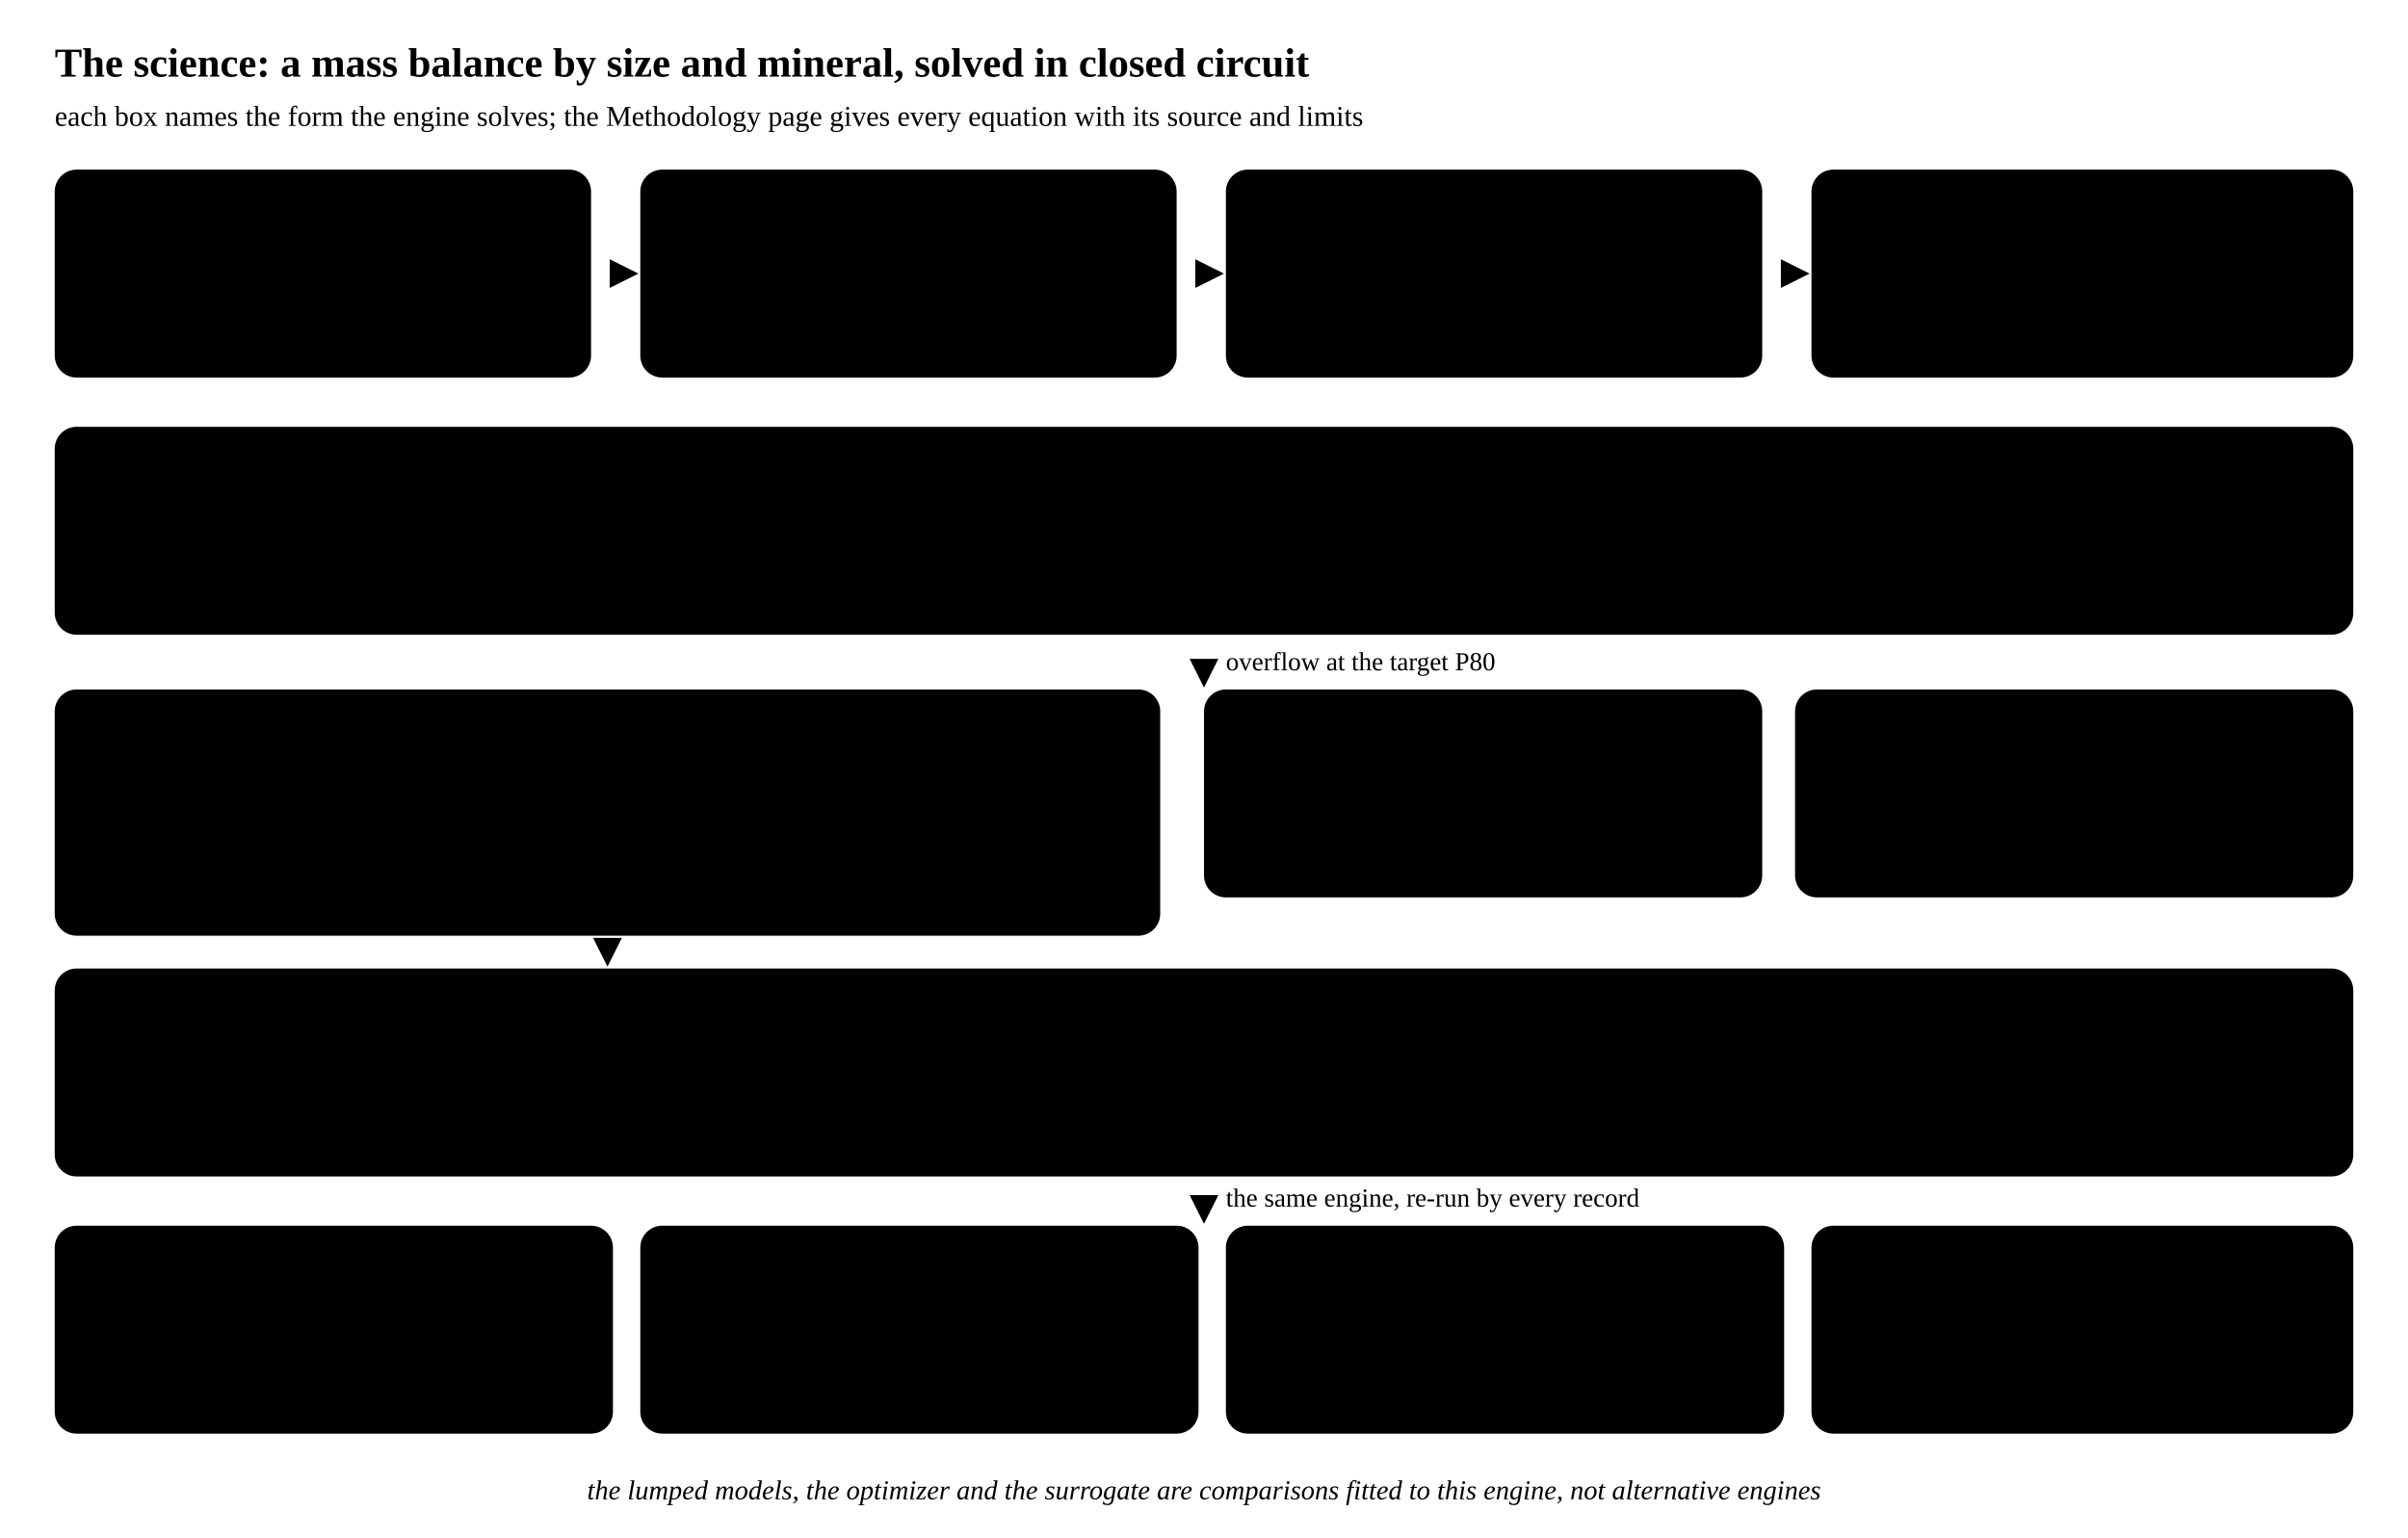
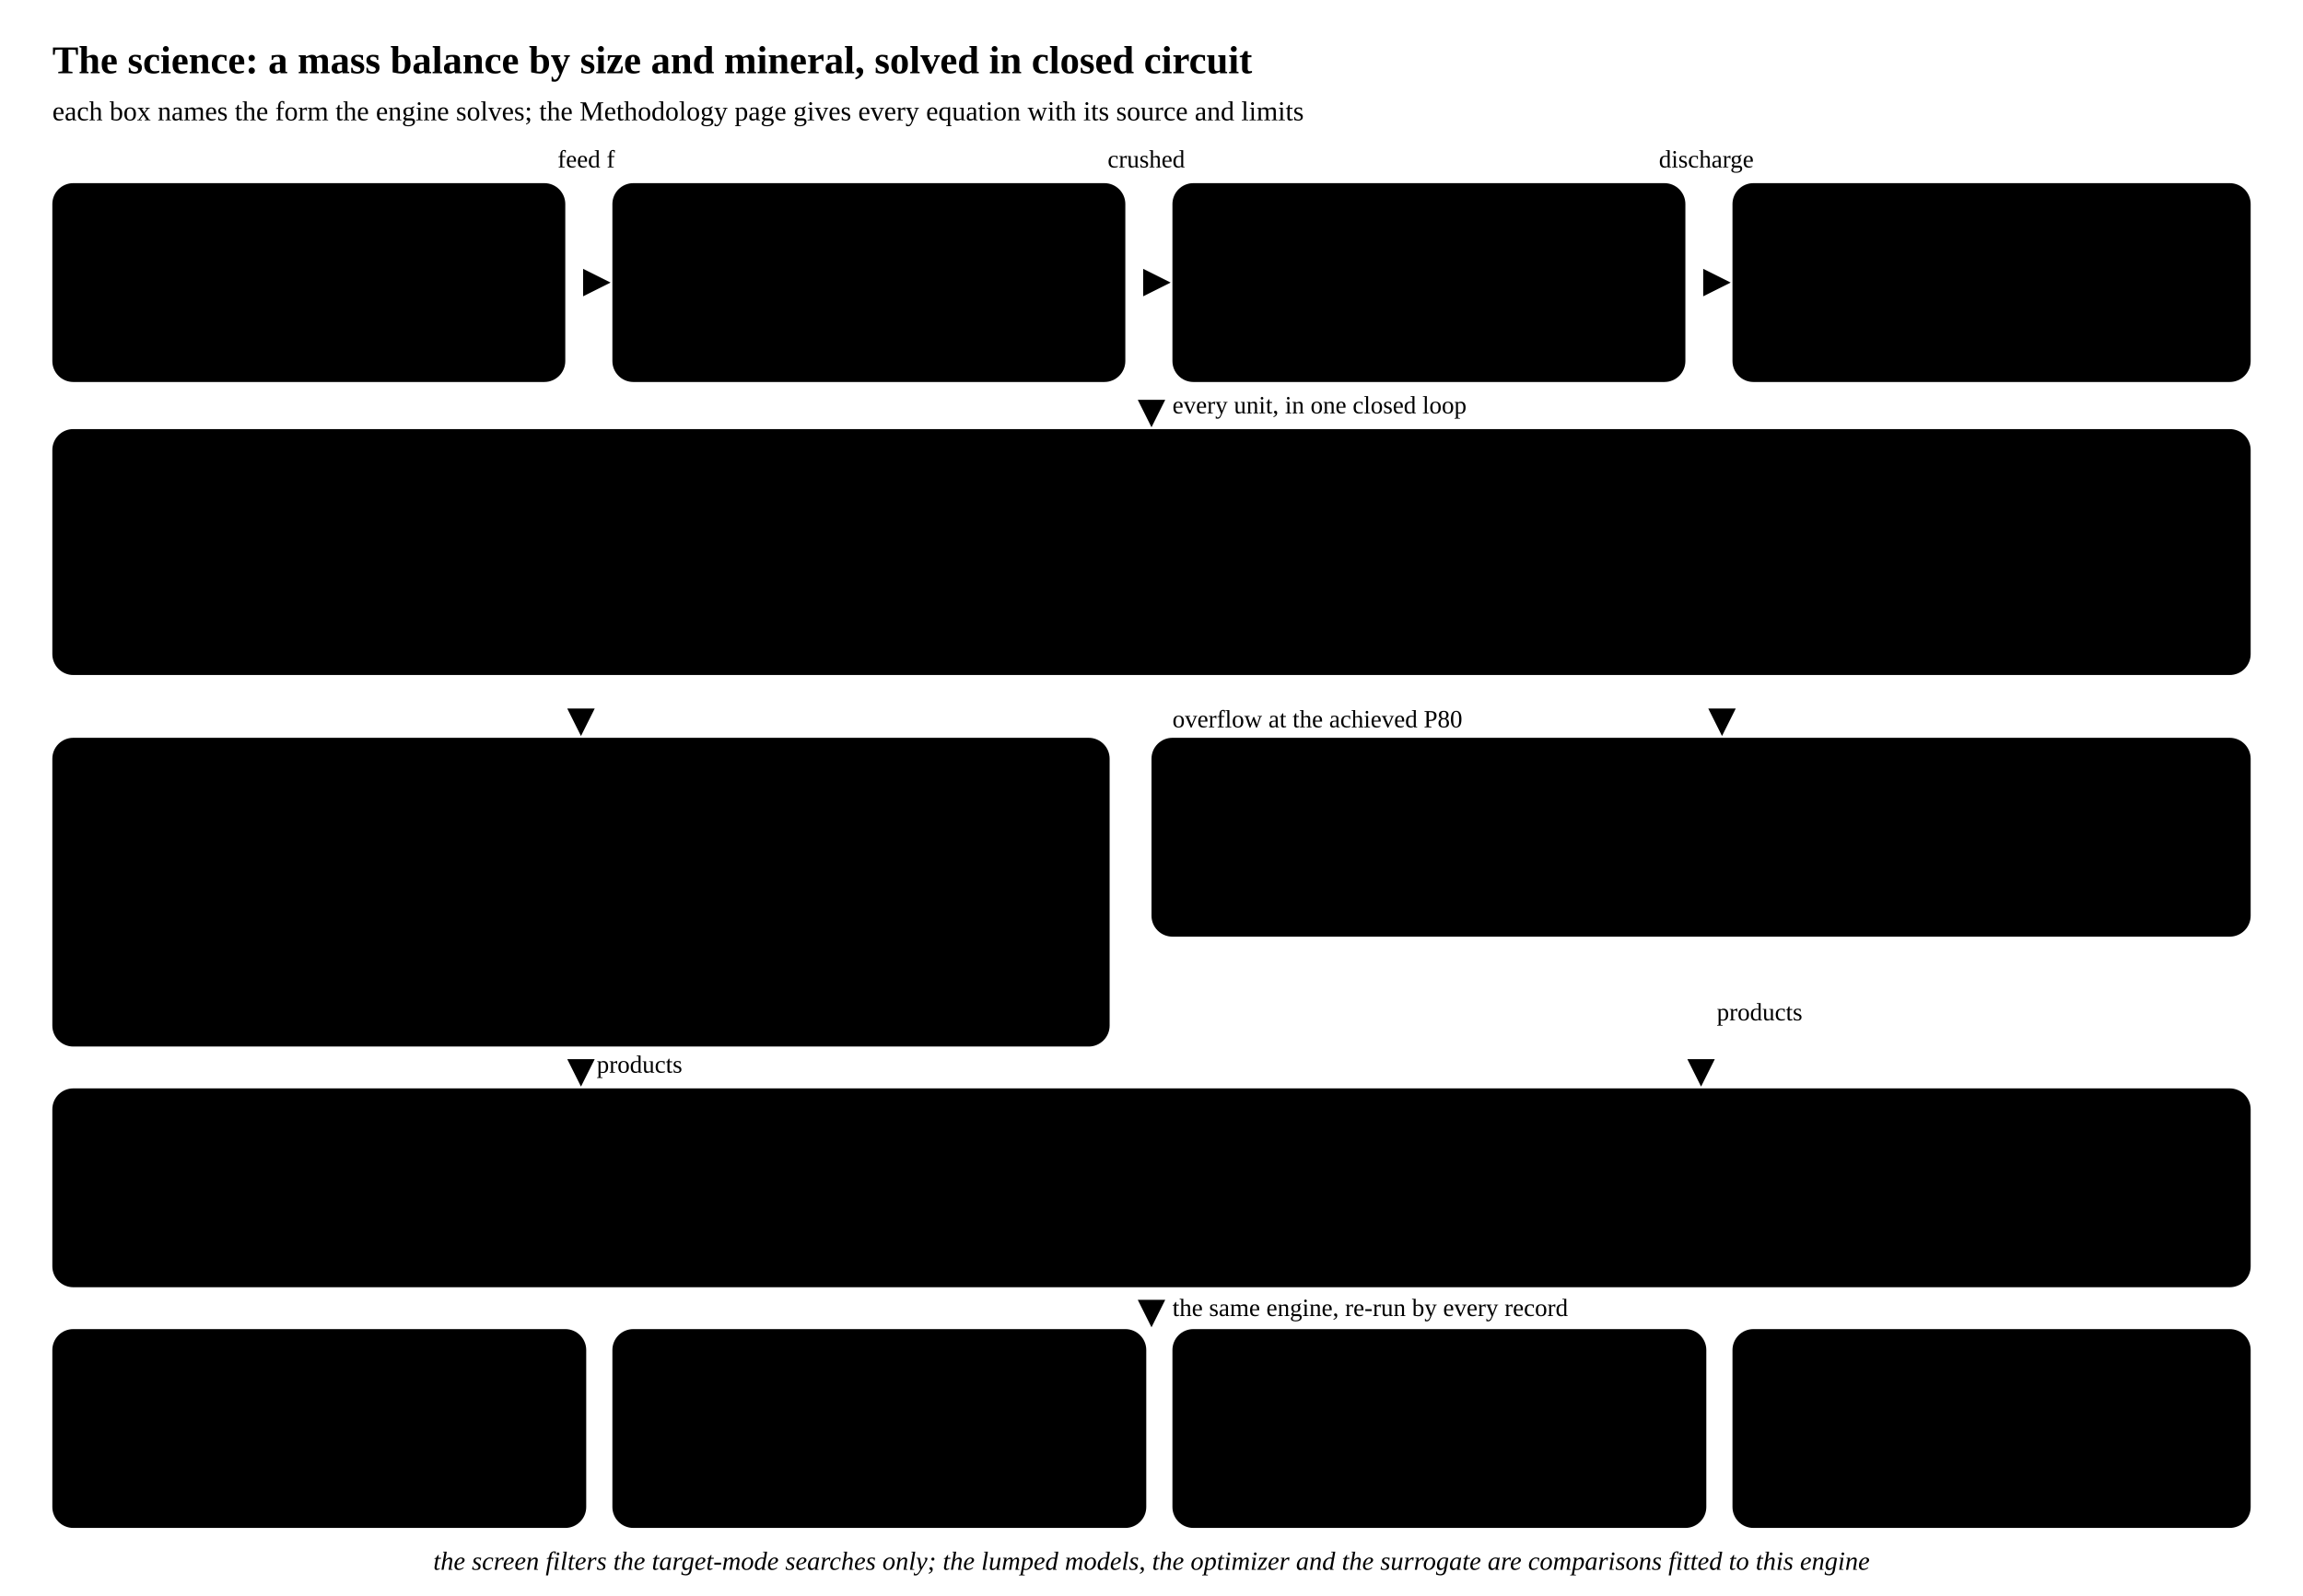
- <svg xmlns="http://www.w3.org/2000/svg" viewBox="0 0 880 562" width="880" class="arch-svg" role="img" aria-label="The science: from the size grid to the method records">
+ <svg xmlns="http://www.w3.org/2000/svg" viewBox="0 0 880 610" width="880" class="arch-svg" role="img" aria-label="The science: from the size grid to the method records">
  <style>
    /* the page's tokens inside the app; CSS system colours where the file is shown as an image */
    .arch-svg { color-scheme: light dark; }
    .arch-svg text { font-family: var(--font-sans, Inter, "Segoe UI", system-ui, sans-serif); }
    .arch-svg .mono { font-family: var(--font-mono, ui-monospace, "Cascadia Mono", Consolas, monospace); }
    .arch-svg .bx { fill: var(--color-surface-2, Canvas); stroke: var(--color-border, GrayText); stroke-width: 1.2; }
    .arch-svg .bx-hi { stroke: var(--color-accent, LinkText); stroke-width: 1.6; }
    .arch-svg .bx-good { stroke: var(--color-good, LinkText); stroke-width: 1.6; }
    .arch-svg .bx-warn { stroke: var(--color-warn, GrayText); stroke-width: 1.6; }
    .arch-svg .band { fill: none; stroke: var(--color-border, GrayText); stroke-width: 1.2; stroke-dasharray: 5 4; }
    .arch-svg .bt { fill: var(--color-fg-subtle, GrayText); font-size: 11px; font-weight: 700; letter-spacing: 0.04em; }
    .arch-svg .h1 { fill: var(--color-fg, CanvasText); font-size: 15px; font-weight: 700; }
    .arch-svg .sub { fill: var(--color-fg-subtle, GrayText); font-size: 10.5px; }
    .arch-svg .ttl { fill: var(--color-fg, CanvasText); font-size: 12.5px; font-weight: 600; }
    .arch-svg .it { fill: var(--color-fg, CanvasText); font-size: 10.5px; }
    .arch-svg .cd { fill: var(--color-accent, LinkText); font-size: 10px; }
    .arch-svg .eq { fill: var(--color-fg, CanvasText); font-size: 10.5px; }
    .arch-svg .mu { fill: var(--color-fg-subtle, GrayText); font-size: 10px; font-style: italic; }
    .arch-svg .flow { fill: none; stroke: var(--color-fg-faint, GrayText); stroke-width: 1.5; }
    .arch-svg .flow-hi { fill: none; stroke: var(--color-accent, LinkText); stroke-width: 1.5; }
    .arch-svg .flow-dash { fill: none; stroke: var(--color-warn, GrayText); stroke-width: 1.5; stroke-dasharray: 5 4; }
    .arch-svg .lbl { fill: var(--color-fg-subtle, GrayText); font-size: 9.5px; }
    .arch-svg .chip { fill: var(--color-surface, Canvas); stroke: var(--color-border, GrayText); stroke-width: 1; }
    /* Standalone default: English. Inside the modal the shell's [data-arch-lang] rules decide. */
    svg .l-es { display: none; }
  </style>
  <defs>
    <marker id="of-arch-4" viewBox="0 0 8 8" refX="7" refY="4" markerWidth="7" markerHeight="7" orient="auto-start-reverse">
      <path d="M0,0 L8,4 L0,8 z" fill="var(--color-fg-faint, GrayText)" />
    </marker>
  </defs>
  <text class="h1 l-en" x="20" y="28">The science: a mass balance by size and mineral, solved in closed circuit</text>
  <text class="h1 l-es" x="20" y="28">La ciencia: un balance de masa por tamaño y mineral, resuelto en circuito cerrado</text>
  <text class="sub l-en" x="20" y="46">each box names the form the engine solves; the Methodology page gives every equation with its source and limits</text>
  <text class="sub l-es" x="20" y="46">cada caja nombra la forma que resuelve el motor; la página de Metodología da cada ecuación con su fuente y límites</text>
-   <rect class="bx" x="20" y="62" width="196" height="76" rx="8" />
-   <text class="ttl l-en" x="32" y="81">Size grid and ore</text>
-   <text class="ttl l-es" x="32" y="81">Malla y mineral</text>
-   <text class="it l-neutral" x="32" y="97">xᵢ = 150000 · 2^(−i/4) µm</text>
-   <text class="it l-en" x="32" y="111">63 classes, minerals, water</text>
-   <text class="it l-es" x="32" y="111">63 clases, minerales, agua</text>
-   <text class="cd mono l-neutral" x="32" y="125">engine/grid.py · ore.py</text>
-   <rect class="bx" x="234" y="62" width="196" height="76" rx="8" />
-   <text class="ttl l-en" x="246" y="81">Crusher</text>
-   <text class="ttl l-es" x="246" y="81">Chancador</text>
-   <text class="it l-neutral" x="246" y="97">p = (I − C)(I − BC)⁻¹ f</text>
-   <text class="it l-en" x="246" y="111">Whiten classification</text>
-   <text class="it l-es" x="246" y="111">clasificación de Whiten</text>
-   <text class="cd mono l-neutral" x="246" y="125">engine/comminution.py</text>
-   <rect class="bx" x="448" y="62" width="196" height="76" rx="8" />
-   <text class="ttl l-en" x="460" y="81">Ball mill</text>
-   <text class="ttl l-es" x="460" y="81">Molino de bolas</text>
-   <text class="it l-neutral" x="460" y="97">T⁻¹ = I + eD + c₂e²D² + c₃e³D³</text>
-   <text class="it l-en" x="460" y="111">three mixers, energy-specific</text>
-   <text class="it l-es" x="460" y="111">tres mezcladores, por energía</text>
-   <text class="cd mono l-neutral" x="460" y="125">engine/grinding.py</text>
-   <rect class="bx" x="662" y="62" width="198" height="76" rx="8" />
-   <text class="ttl l-en" x="674" y="81">Hydrocyclones</text>
-   <text class="ttl l-es" x="674" y="81">Hidrociclones</text>
-   <text class="it l-neutral" x="674" y="97">y = Rf + (1−Rf)(1 − 2^−(d/d50c)^m)</text>
-   <text class="it l-en" x="674" y="111">density-corrected cut, Plitt</text>
-   <text class="it l-es" x="674" y="111">corte por densidad, Plitt</text>
-   <text class="cd mono l-neutral" x="674" y="125">engine/cyclone.py</text>
-   <path class="flow" d="M 216 100 L 232 100" marker-end="url(#of-arch-4)" />
-   <path class="flow" d="M 430 100 L 446 100" marker-end="url(#of-arch-4)" />
-   <path class="flow" d="M 644 100 L 660 100" marker-end="url(#of-arch-4)" />
-   <rect class="bx bx-hi" x="20" y="156" width="840" height="76" rx="8" />
-   <text class="ttl l-en" x="32" y="175">Closed circuit, solved</text>
-   <text class="ttl l-es" x="32" y="175">Circuito cerrado, resuelto</text>
-   <text class="it l-en" x="32" y="191">Illinois root finders on ln e and ln d50c give the target P80 and the design circulating load</text>
-   <text class="it l-es" x="32" y="191">buscadores de Illinois sobre ln e y ln d50c dan el P80 objetivo y la carga circulante de diseño</text>
-   <text class="it l-en" x="32" y="205">installed power caps e and the product coarsens; in the cut mode d50c is set, e draws the installed power, P80 and the load follow</text>
-   <text class="it l-es" x="32" y="205">la potencia instalada limita e y el producto engruesa; en el modo de corte d50c se fija, e consume la potencia instalada, P80 y la carga resultan</text>
-   <text class="cd mono l-neutral" x="32" y="219">engine/roots.py · grinding.py</text>
-   <path class="flow" d="M 440 232 L 440 250" marker-end="url(#of-arch-4)" />
-   <text class="lbl l-en" x="448" y="245">overflow at the target P80</text>
-   <text class="lbl l-es" x="448" y="245">rebose al P80 objetivo</text>
-   <rect class="bx bx-good" x="20" y="252" width="404" height="90" rx="8" />
-   <text class="ttl l-en" x="32" y="271">Flotation, rougher and cleaner</text>
-   <text class="ttl l-es" x="32" y="271">Flotación, rougher y cleaner</text>
-   <text class="it l-neutral" x="32" y="287">k = 60 P Sb fd(d) fD(D),  Sb = 6 Jg / D32</text>
-   <text class="it l-neutral" x="32" y="301">r = (kτ + ENT·w) / (1 + kτ + ENT·w),  R_N = 1 − (1 − r)^N</text>
-   <text class="it l-en" x="32" y="315">cleaner tails recycled to 1e-10 t/h</text>
-   <text class="it l-es" x="32" y="315">colas del cleaner recirculadas a 1e-10 t/h</text>
-   <text class="cd mono l-neutral" x="32" y="329">engine/flotation.py</text>
-   <rect class="bx" x="440" y="252" width="204" height="76" rx="8" />
-   <text class="ttl l-en" x="452" y="271">Gravity bleed (gold)</text>
-   <text class="ttl l-es" x="452" y="271">Purga gravimétrica (oro)</text>
-   <text class="it l-neutral" x="452" y="287">E_g = E_max (1 − e^(−(d/x_g)²))</text>
-   <text class="it l-en" x="452" y="301">gold circulates above ore</text>
-   <text class="it l-es" x="452" y="301">el oro circula sobre el mineral</text>
-   <text class="cd mono l-neutral" x="452" y="315">engine/separation.py</text>
-   <rect class="bx" x="656" y="252" width="204" height="76" rx="8" />
-   <text class="ttl l-en" x="668" y="271">LIMS and desliming</text>
-   <text class="ttl l-es" x="668" y="271">LIMS y deslamado</text>
-   <text class="it l-neutral" x="668" y="287">p = p_max (1 − e^(−d/d_f))</text>
-   <text class="it l-en" x="668" y="301">slimes leave before flotation</text>
-   <text class="it l-es" x="668" y="301">las lamas salen antes</text>
-   <text class="cd mono l-neutral" x="668" y="315">engine/separation.py</text>
-   <path class="flow" d="M 222 342 L 222 352" marker-end="url(#of-arch-4)" />
-   <rect class="bx bx-warn" x="20" y="354" width="840" height="76" rx="8" />
-   <text class="ttl l-en" x="32" y="373">Audit and trace</text>
-   <text class="ttl l-es" x="32" y="373">Auditoría y traza</text>
-   <text class="it l-en" x="32" y="389">every unit rebalanced from its named streams: every mineral, element and the water within 1e-9</text>
-   <text class="it l-es" x="32" y="389">cada unidad rebalanceada desde sus corrientes: cada mineral, elemento y el agua dentro de 1e-9</text>
-   <text class="it l-en" x="32" y="403">grades from mineral masses and element contents from IUPAC atomic weights</text>
-   <text class="it l-es" x="32" y="403">leyes desde masas de minerales y contenidos desde pesos atómicos IUPAC</text>
-   <text class="cd mono l-neutral" x="32" y="417">engine/balance.py · chemistry.py · trace.py</text>
-   <path class="flow" d="M 440 430 L 440 446" marker-end="url(#of-arch-4)" />
-   <text class="lbl l-en" x="448" y="441">the same engine, re-run by every record</text>
-   <text class="lbl l-es" x="448" y="441">el mismo motor, reejecutado por cada registro</text>
-   <rect class="bx" x="20" y="448" width="204" height="76" rx="8" />
-   <text class="ttl l-en" x="32" y="467">Kinetic fits</text>
-   <text class="ttl l-es" x="32" y="467">Ajustes cinéticos</text>
-   <text class="it l-neutral" x="32" y="483">ε = R̂_N − R_N</text>
-   <text class="it l-en" x="32" y="497">5 lumped models, LM</text>
-   <text class="it l-es" x="32" y="497">5 modelos agrupados, LM</text>
-   <text class="cd mono l-neutral" x="32" y="511">engine/kinetics.py</text>
-   <rect class="bx" x="234" y="448" width="204" height="76" rx="8" />
-   <text class="ttl l-en" x="246" y="467">Constrained optimum</text>
-   <text class="ttl l-es" x="246" y="467">Óptimo con restricciones</text>
-   <text class="it l-en" x="246" y="483">max w ṁ/ṁ₀ − (1−w) E/E₀, 3 limits</text>
-   <text class="it l-es" x="246" y="483">max w ṁ/ṁ₀ − (1−w) E/E₀, 3 límites</text>
-   <text class="it l-en" x="246" y="497">screened pattern search, 6 starts</text>
-   <text class="it l-es" x="246" y="497">búsqueda por patrones filtrada</text>
-   <text class="cd mono l-neutral" x="246" y="511">methods/optimization.py</text>
-   <rect class="bx" x="448" y="448" width="204" height="76" rx="8" />
-   <text class="ttl l-en" x="460" y="467">Uncertainty and Sobol</text>
-   <text class="ttl l-es" x="460" y="467">Incertidumbre y Sobol</text>
-   <text class="it l-neutral" x="460" y="483">S_i = V[E(Y|X_i)] / V(Y)</text>
-   <text class="it l-en" x="460" y="497">128 SplitMix64 LHS draws, N = 256</text>
-   <text class="it l-es" x="460" y="497">128 sorteos LHS SplitMix64, N = 256</text>
-   <text class="cd mono l-neutral" x="460" y="511">methods/uncertainty.py</text>
-   <rect class="bx bx-hi" x="662" y="448" width="198" height="76" rx="8" />
-   <text class="ttl l-en" x="674" y="467">Learned lane</text>
-   <text class="ttl l-es" x="674" y="467">Vía aprendida</text>
-   <text class="it l-en" x="674" y="483">R², RMSE on unseen plants</text>
-   <text class="it l-es" x="674" y="483">R², RMSE en plantas no vistas</text>
-   <text class="it l-en" x="674" y="497">5 models, guard, ONNX, screen</text>
-   <text class="it l-es" x="674" y="497">5 modelos, guardia, ONNX, filtro</text>
-   <text class="cd mono l-neutral" x="674" y="511">methods/learning.py</text>
-   <text class="mu l-en" x="440" y="548" text-anchor="middle">the lumped models, the optimizer and the surrogate are comparisons fitted to this engine, not alternative engines</text>
-   <text class="mu l-es" x="440" y="548" text-anchor="middle">los modelos agrupados, el optimizador y el sustituto son comparaciones ajustadas a este motor, no motores alternativos</text>
+   <rect class="bx" x="20" y="70" width="196" height="76" rx="8" />
+   <text class="ttl l-en" x="32" y="89">Size grid and ore</text>
+   <text class="ttl l-es" x="32" y="89">Malla y mineral</text>
+   <text class="it l-neutral" x="32" y="105">xᵢ = 150000 · 2^(−i/4) µm</text>
+   <text class="it l-en" x="32" y="119">63 classes, minerals, water</text>
+   <text class="it l-es" x="32" y="119">63 clases, minerales, agua</text>
+   <text class="cd mono l-neutral" x="32" y="133">engine/grid.py · ore.py</text>
+   <rect class="bx" x="234" y="70" width="196" height="76" rx="8" />
+   <text class="ttl l-en" x="246" y="89">Crusher</text>
+   <text class="ttl l-es" x="246" y="89">Chancador</text>
+   <text class="it l-neutral" x="246" y="105">p = (I − C)(I − BC)⁻¹ f</text>
+   <text class="it l-en" x="246" y="119">Whiten classification</text>
+   <text class="it l-es" x="246" y="119">clasificación de Whiten</text>
+   <text class="cd mono l-neutral" x="246" y="133">engine/comminution.py</text>
+   <rect class="bx" x="448" y="70" width="196" height="76" rx="8" />
+   <text class="ttl l-en" x="460" y="89">Ball mill</text>
+   <text class="ttl l-es" x="460" y="89">Molino de bolas</text>
+   <text class="it l-neutral" x="460" y="105">T⁻¹ = I + eD + c₂e²D² + c₃e³D³</text>
+   <text class="it l-en" x="460" y="119">three mixers, energy-specific</text>
+   <text class="it l-es" x="460" y="119">tres mezcladores, por energía</text>
+   <text class="cd mono l-neutral" x="460" y="133">engine/grinding.py</text>
+   <rect class="bx" x="662" y="70" width="198" height="76" rx="8" />
+   <text class="ttl l-en" x="674" y="89">Hydrocyclones</text>
+   <text class="ttl l-es" x="674" y="89">Hidrociclones</text>
+   <text class="it l-neutral" x="674" y="105">y = Rf + (1−Rf)(1 − 2^−(d/d50c)^m)</text>
+   <text class="it l-en" x="674" y="119">density-corrected cut, Plitt</text>
+   <text class="it l-es" x="674" y="119">corte por densidad, Plitt</text>
+   <text class="cd mono l-neutral" x="674" y="133">engine/cyclone.py</text>
+   <path class="flow" d="M 216 108 L 232 108" marker-end="url(#of-arch-4)" />
+   <text class="lbl l-en" x="224.0" y="64" text-anchor="middle">feed f</text>
+   <text class="lbl l-es" x="224.0" y="64" text-anchor="middle">alimentación f</text>
+   <path class="flow" d="M 430 108 L 446 108" marker-end="url(#of-arch-4)" />
+   <text class="lbl l-en" x="438.0" y="64" text-anchor="middle">crushed</text>
+   <text class="lbl l-es" x="438.0" y="64" text-anchor="middle">chancado</text>
+   <path class="flow" d="M 644 108 L 660 108" marker-end="url(#of-arch-4)" />
+   <text class="lbl l-en" x="652.0" y="64" text-anchor="middle">discharge</text>
+   <text class="lbl l-es" x="652.0" y="64" text-anchor="middle">descarga</text>
+   <path class="flow" d="M 440 146 L 440 162" marker-end="url(#of-arch-4)" />
+   <text class="lbl l-en" x="448" y="158">every unit, in one closed loop</text>
+   <text class="lbl l-es" x="448" y="158">cada unidad, en un circuito cerrado</text>
+   <rect class="bx bx-hi" x="20" y="164" width="840" height="94" rx="8" />
+   <text class="ttl l-en" x="32" y="183">Closed circuit, solved</text>
+   <text class="ttl l-es" x="32" y="183">Circuito cerrado, resuelto</text>
+   <text class="it l-en" x="32" y="199">Illinois root finders on ln e and ln d50c give the target P80 and the design circulating load</text>
+   <text class="it l-es" x="32" y="199">buscadores de Illinois sobre ln e y ln d50c dan el P80 objetivo y la carga circulante de diseño</text>
+   <text class="it l-en" x="32" y="213">installed power caps e and the product coarsens; in the cut mode d50c is set, e draws the installed power, P80 and the load follow</text>
+   <text class="it l-es" x="32" y="213">la potencia instalada limita e y el producto engruesa; en el modo de corte d50c se fija, e consume la potencia instalada, P80 y la carga resultan</text>
+   <text class="it l-en" x="32" y="227">gold: a bleed b of the underflow passes the gravity unit, R(d) = R_max (1 − e^(−(d/x_g)²)) on the GRG; its tail returns to the mill</text>
+   <text class="it l-es" x="32" y="227">oro: una purga b de la descarga pasa por la unidad gravimétrica, R(d) = R_max (1 − e^(−(d/x_g)²)) sobre el GRG; su relave vuelve al molino</text>
+   <text class="cd mono l-neutral" x="32" y="241">engine/roots.py · grinding.py (the gravity bleed)</text>
+   <path class="flow" d="M 440 258 L 440 268 L 222 268 L 222 280" marker-end="url(#of-arch-4)" />
+   <path class="flow" d="M 440 268 L 658 268 L 658 280" marker-end="url(#of-arch-4)" />
+   <text class="lbl l-en" x="448" y="278">overflow at the achieved P80</text>
+   <text class="lbl l-es" x="448" y="278">rebose al P80 logrado</text>
+   <rect class="bx bx-good" x="20" y="282" width="404" height="118" rx="8" />
+   <text class="ttl l-en" x="32" y="301">Flotation: rougher, regrind, cleaner, recleaner</text>
+   <text class="ttl l-es" x="32" y="301">Flotación: rougher, remolienda, limpieza, relimpieza</text>
+   <text class="it l-neutral" x="32" y="317">k = 60 P Sb fd(d) fD(D),  Sb = 6 Jg / D32</text>
+   <text class="it l-neutral" x="32" y="331">r = (kτ + ENT·w) / (1 + kτ + ENT·w),  R_N = 1 − (1 − r)^N</text>
+   <text class="it l-en" x="32" y="345">optional regrind, recleaner; cleaner tails to the rougher feed,</text>
+   <text class="it l-es" x="32" y="345">remolienda y relimpieza opcionales; colas de limpieza al rougher,</text>
+   <text class="it l-en" x="32" y="359">recleaner tails to the cleaner feed; to 1e-10 t/h, 1e-12 relative</text>
+   <text class="it l-es" x="32" y="359">de relimpieza a la limpieza; a 1e-10 t/h y 1e-12 relativo</text>
+   <text class="cd mono l-neutral" x="32" y="373">engine/flotation.py</text>
+   <rect class="bx" x="440" y="282" width="420" height="76" rx="8" />
+   <text class="ttl l-en" x="452" y="301">LIMS (magnetite) and desliming (phosphate)</text>
+   <text class="ttl l-es" x="452" y="301">LIMS (magnetita) y deslamado (fosfato)</text>
+   <text class="it l-neutral" x="452" y="317">p = p_max (1 − e^(−d/d_f))</text>
+   <text class="it l-en" x="452" y="331">drums capture by class; slimes leave before flotation</text>
+   <text class="it l-es" x="452" y="331">los tambores capturan por clase; las lamas salen antes</text>
+   <text class="cd mono l-neutral" x="452" y="345">engine/separation.py</text>
+   <path class="flow" d="M 222 400 L 222 414" marker-end="url(#of-arch-4)" />
+   <path class="flow" d="M 650 358 L 650 414" marker-end="url(#of-arch-4)" />
+   <text class="lbl l-en" x="228" y="410">products</text>
+   <text class="lbl l-es" x="228" y="410">productos</text>
+   <text class="lbl l-en" x="656" y="390">products</text>
+   <text class="lbl l-es" x="656" y="390">productos</text>
+   <rect class="bx bx-warn" x="20" y="416" width="840" height="76" rx="8" />
+   <text class="ttl l-en" x="32" y="435">Audit and trace</text>
+   <text class="ttl l-es" x="32" y="435">Auditoría y traza</text>
+   <text class="it l-en" x="32" y="451">every unit rebalanced from its named streams: every mineral, element and the water within 1e-9</text>
+   <text class="it l-es" x="32" y="451">cada unidad rebalanceada desde sus corrientes: cada mineral, elemento y el agua dentro de 1e-9</text>
+   <text class="it l-en" x="32" y="465">grades from mineral masses and element contents from IUPAC atomic weights</text>
+   <text class="it l-es" x="32" y="465">leyes desde masas de minerales y contenidos desde pesos atómicos IUPAC</text>
+   <text class="cd mono l-neutral" x="32" y="479">engine/balance.py · chemistry.py · trace.py</text>
+   <path class="flow" d="M 440 492 L 440 506" marker-end="url(#of-arch-4)" />
+   <text class="lbl l-en" x="448" y="503">the same engine, re-run by every record</text>
+   <text class="lbl l-es" x="448" y="503">el mismo motor, reejecutado por cada registro</text>
+   <rect class="bx" x="20" y="508" width="204" height="76" rx="8" />
+   <text class="ttl l-en" x="32" y="527">Kinetic fits</text>
+   <text class="ttl l-es" x="32" y="527">Ajustes cinéticos</text>
+   <text class="it l-neutral" x="32" y="543">ε = R̂_N − R_N</text>
+   <text class="it l-en" x="32" y="557">5 lumped models, LM</text>
+   <text class="it l-es" x="32" y="557">5 modelos agrupados, LM</text>
+   <text class="cd mono l-neutral" x="32" y="571">engine/kinetics.py</text>
+   <rect class="bx" x="234" y="508" width="204" height="76" rx="8" />
+   <text class="ttl l-en" x="246" y="527">Constrained optimum</text>
+   <text class="ttl l-es" x="246" y="527">Óptimo con restricciones</text>
+   <text class="it l-en" x="246" y="543">max w ṁ/ṁ₀ − (1−w) E/E₀, 3 limits</text>
+   <text class="it l-es" x="246" y="543">max w ṁ/ṁ₀ − (1−w) E/E₀, 3 límites</text>
+   <text class="it l-en" x="246" y="557">pattern search, 6 starts</text>
+   <text class="it l-es" x="246" y="557">búsqueda por patrones, 6 inicios</text>
+   <text class="cd mono l-neutral" x="246" y="571">methods/optimization.py</text>
+   <rect class="bx" x="448" y="508" width="204" height="76" rx="8" />
+   <text class="ttl l-en" x="460" y="527">Uncertainty and Sobol</text>
+   <text class="ttl l-es" x="460" y="527">Incertidumbre y Sobol</text>
+   <text class="it l-neutral" x="460" y="543">S_i = V[E(Y|X_i)] / V(Y)</text>
+   <text class="it l-en" x="460" y="557">128 SplitMix64 LHS draws, N = 256</text>
+   <text class="it l-es" x="460" y="557">128 sorteos LHS SplitMix64, N = 256</text>
+   <text class="cd mono l-neutral" x="460" y="571">methods/uncertainty.py</text>
+   <rect class="bx bx-hi" x="662" y="508" width="198" height="76" rx="8" />
+   <text class="ttl l-en" x="674" y="527">Learned lane</text>
+   <text class="ttl l-es" x="674" y="527">Vía aprendida</text>
+   <text class="it l-en" x="674" y="543">R², RMSE on unseen plants</text>
+   <text class="it l-es" x="674" y="543">R², RMSE en plantas no vistas</text>
+   <text class="it l-en" x="674" y="557">5 models, guard, ONNX, screen</text>
+   <text class="it l-es" x="674" y="557">5 modelos, guardia, ONNX, filtro</text>
+   <text class="cd mono l-neutral" x="674" y="571">methods/learning.py</text>
+   <text class="mu l-en" x="440" y="600" text-anchor="middle">the screen filters the target-mode searches only; the lumped models, the optimizer and the surrogate are comparisons fitted to this engine</text>
+   <text class="mu l-es" x="440" y="600" text-anchor="middle">el filtro actúa solo en las búsquedas del modo objetivo; los modelos agrupados, el optimizador y el sustituto son comparaciones ajustadas a este motor</text>
</svg>
